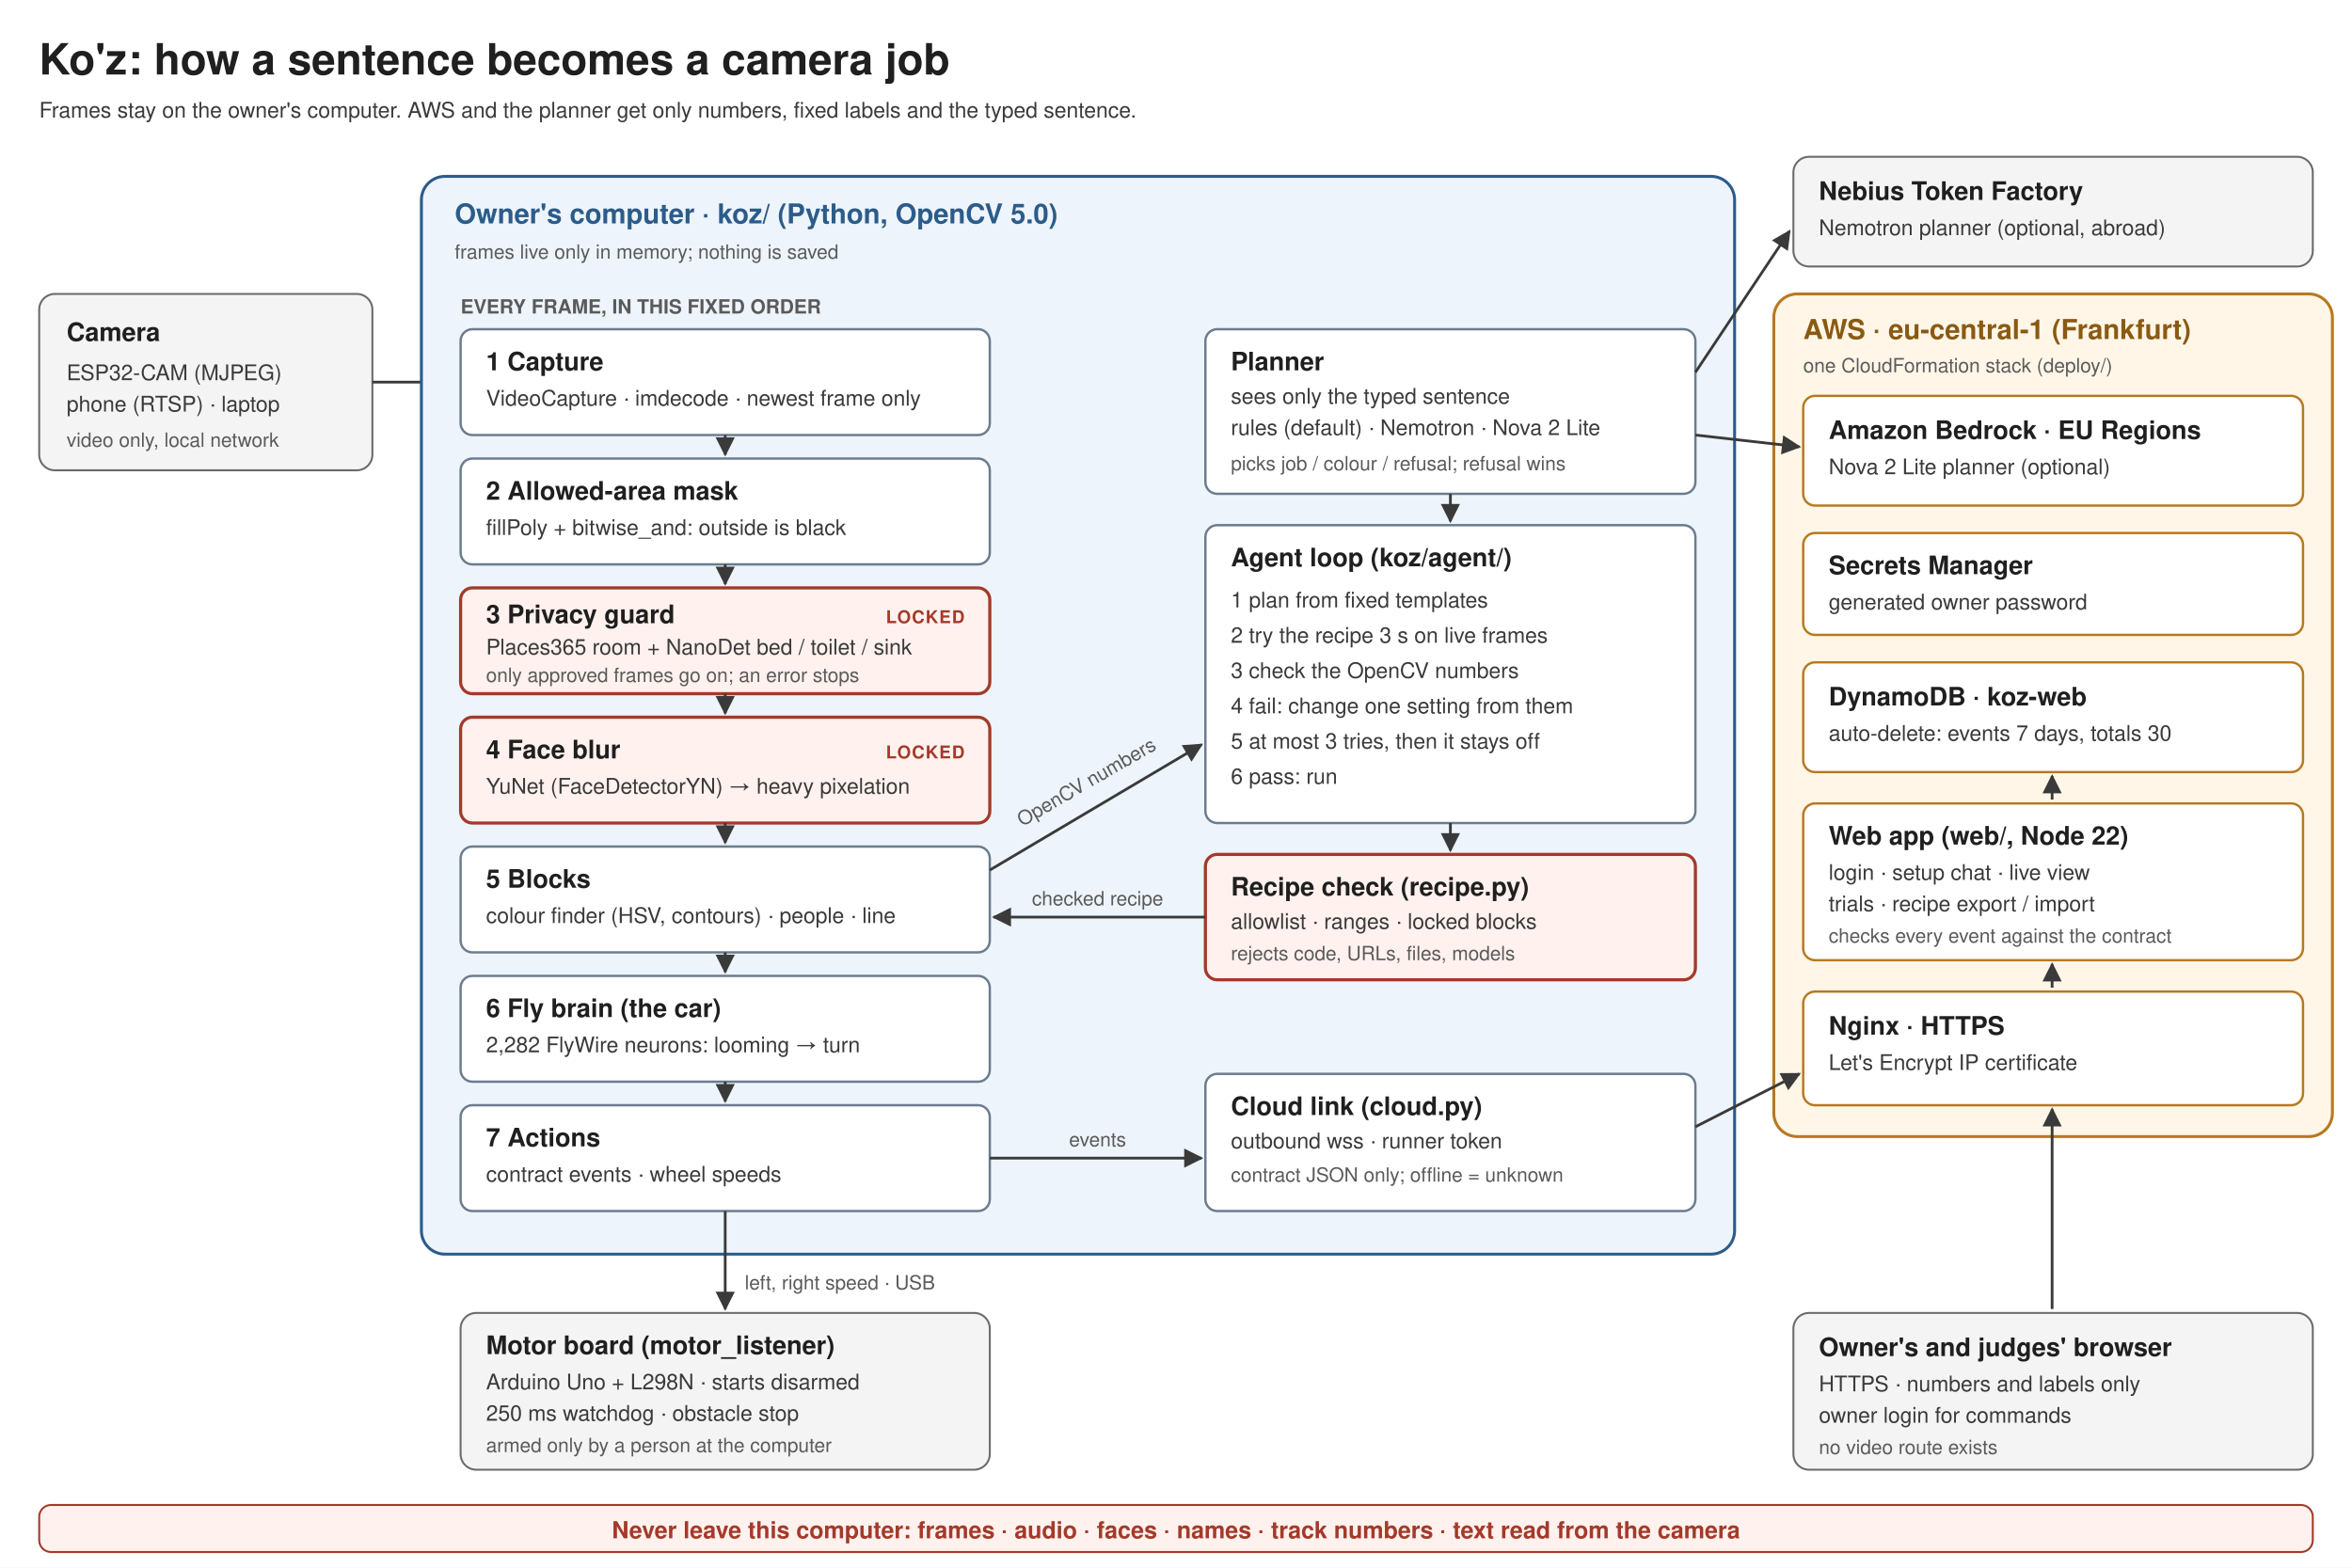
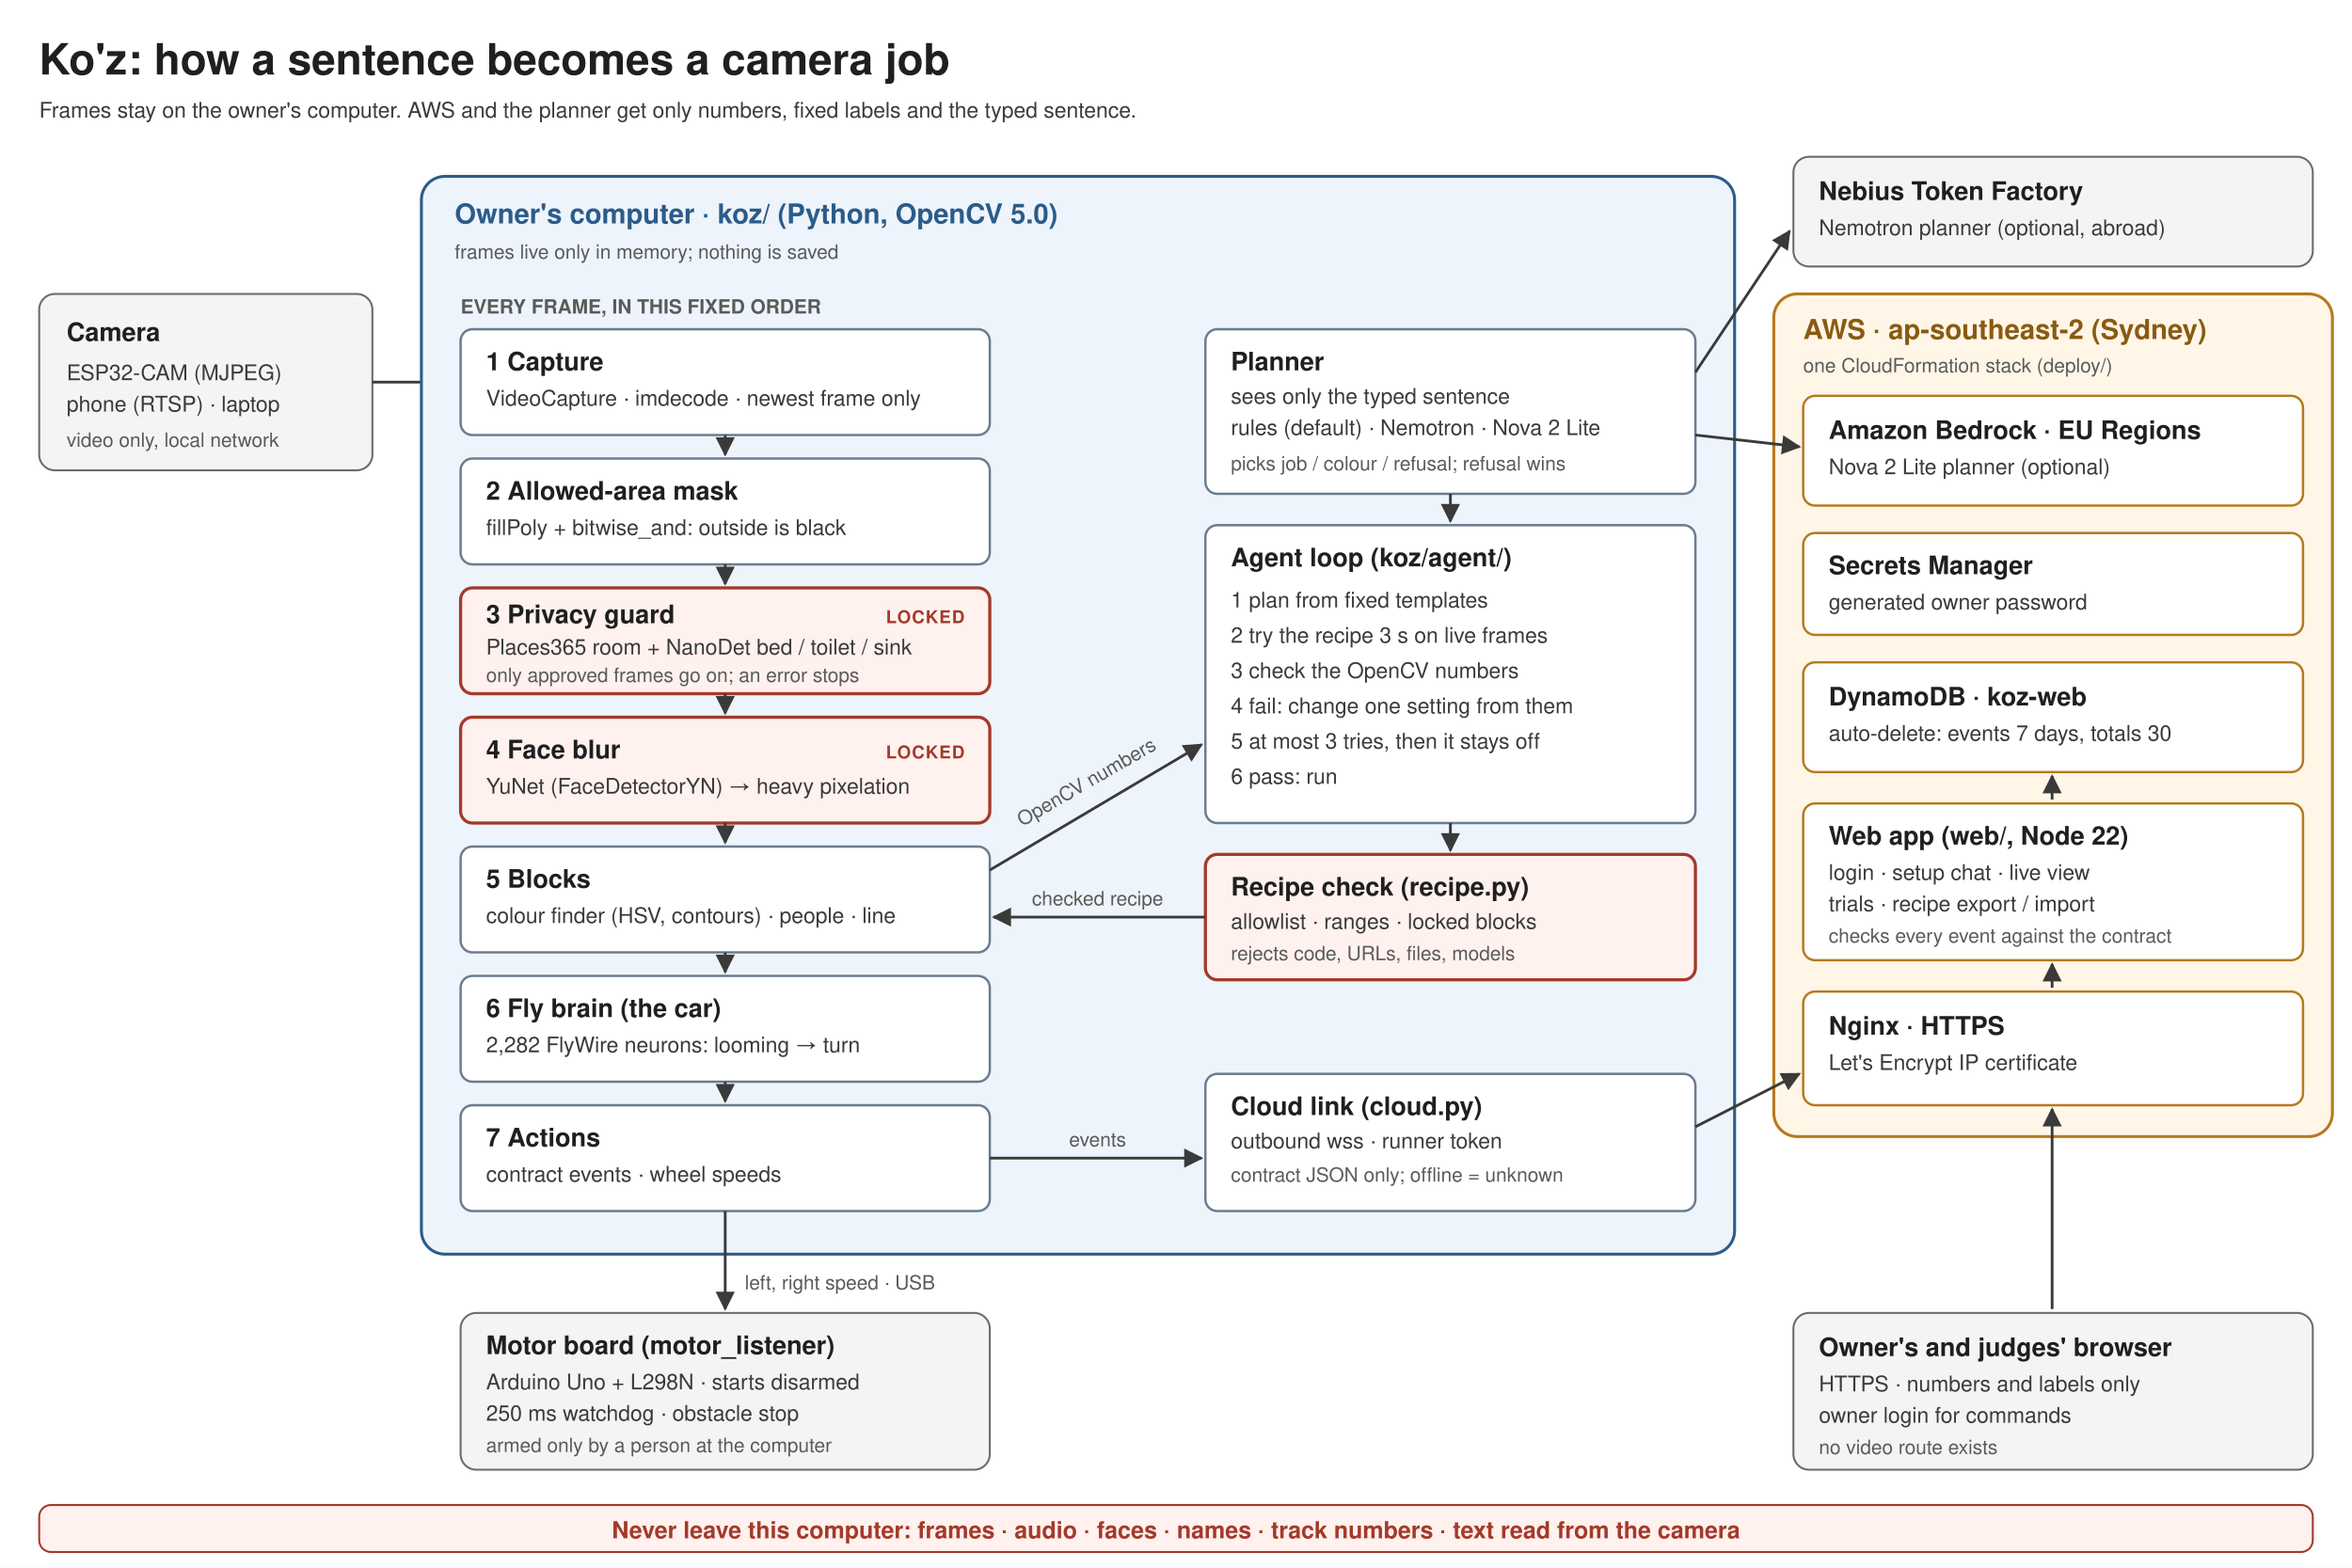
<svg xmlns="http://www.w3.org/2000/svg" viewBox="0 0 1200 800" width="1200" height="800" font-family="Helvetica, Arial, sans-serif">
  <defs>
    <marker id="arrow" viewBox="0 0 10 10" refX="9" refY="5" markerWidth="7" markerHeight="7" orient="auto-start-reverse">
      <path d="M0,0 L10,5 L0,10 z" fill="#3A3A3A" />
    </marker>
    <style>
      .h { font-size: 13px; font-weight: bold; fill: #1F1F1F; }
      .t { font-size: 11px; fill: #3A3A3A; }
      .s { font-size: 10px; fill: #5A5A5A; }
      .zone { font-size: 14px; font-weight: bold; }
      .box { fill: #FFFFFF; stroke: #6B7C8F; stroke-width: 1.2; }
      .lock { fill: #FFF1EE; stroke: #A33A2A; stroke-width: 1.6; }
      .tag { font-size: 9px; font-weight: bold; fill: #A33A2A; letter-spacing: 0.5px; }
      .aws { fill: #FFFFFF; stroke: #B7791F; stroke-width: 1.2; }
      .line { stroke: #3A3A3A; stroke-width: 1.4; fill: none; }
    </style>
  </defs>
  <rect width="1200" height="800" fill="#FFFFFF" />
  <text x="20" y="38" font-size="22" font-weight="bold" fill="#1F1F1F">Ko'z: how a sentence becomes a camera job</text>
  <text x="20" y="60" class="t" font-size="13">Frames stay on the owner's computer. AWS and the planner get only numbers, fixed labels and the typed sentence.</text>
  <rect x="20" y="150" width="170" height="90" rx="8" fill="#F4F4F4" stroke="#6B6B6B" />
  <text x="34" y="174" class="h">Camera</text>
  <text x="34" y="194" class="t">ESP32-CAM (MJPEG)</text>
  <text x="34" y="210" class="t">phone (RTSP) · laptop</text>
  <text x="34" y="228" class="s">video only, local network</text>
  <path d="M190,195 H233" class="line" marker-end="url(#arrow)" />
  <rect x="215" y="90" width="670" height="550" rx="12" fill="#EEF4FB" stroke="#2B5C8A" stroke-width="1.5" />
  <text x="232" y="114" class="zone" fill="#2B5C8A">Owner's computer · koz/ (Python, OpenCV 5.0)</text>
  <text x="232" y="132" class="s">frames live only in memory; nothing is saved</text>
  <text x="235" y="160" class="s" font-weight="bold">EVERY FRAME, IN THIS FIXED ORDER</text>
  <rect x="235" y="168" width="270" height="54" rx="6" class="box" />
  <text x="248" y="189" class="h">1  Capture</text>
  <text x="248" y="207" class="t">VideoCapture · imdecode · newest frame only</text>
  <path d="M370,222 V232" class="line" marker-end="url(#arrow)" />
  <rect x="235" y="234" width="270" height="54" rx="6" class="box" />
  <text x="248" y="255" class="h">2  Allowed-area mask</text>
  <text x="248" y="273" class="t">fillPoly + bitwise_and: outside is black</text>
  <path d="M370,288 V298" class="line" marker-end="url(#arrow)" />
  <rect x="235" y="300" width="270" height="54" rx="6" class="lock" />
  <text x="248" y="318" class="h">3  Privacy guard</text>
  <text x="452" y="318" class="tag">LOCKED</text>
  <text x="248" y="334" class="t">Places365 room + NanoDet bed / toilet / sink</text>
  <text x="248" y="348" class="s">only approved frames go on; an error stops</text>
  <path d="M370,354 V364" class="line" marker-end="url(#arrow)" />
  <rect x="235" y="366" width="270" height="54" rx="6" class="lock" />
  <text x="248" y="387" class="h">4  Face blur</text>
  <text x="452" y="387" class="tag">LOCKED</text>
  <text x="248" y="405" class="t">YuNet (FaceDetectorYN) → heavy pixelation</text>
  <path d="M370,420 V430" class="line" marker-end="url(#arrow)" />
  <rect x="235" y="432" width="270" height="54" rx="6" class="box" />
  <text x="248" y="453" class="h">5  Blocks</text>
  <text x="248" y="471" class="t">colour finder (HSV, contours) · people · line</text>
  <path d="M370,486 V496" class="line" marker-end="url(#arrow)" />
  <rect x="235" y="498" width="270" height="54" rx="6" class="box" />
  <text x="248" y="519" class="h">6  Fly brain (the car)</text>
  <text x="248" y="537" class="t">2,282 FlyWire neurons: looming → turn</text>
  <path d="M370,552 V562" class="line" marker-end="url(#arrow)" />
  <rect x="235" y="564" width="270" height="54" rx="6" class="box" />
  <text x="248" y="585" class="h">7  Actions</text>
  <text x="248" y="603" class="t">contract events · wheel speeds</text>
  <rect x="615" y="168" width="250" height="84" rx="6" class="box" />
  <text x="628" y="189" class="h">Planner</text>
  <text x="628" y="206" class="t">sees only the typed sentence</text>
  <text x="628" y="222" class="t">rules (default) · Nemotron · Nova 2 Lite</text>
  <text x="628" y="240" class="s">picks job / colour / refusal; refusal wins</text>
  <path d="M740,252 V266" class="line" marker-end="url(#arrow)" />
  <rect x="615" y="268" width="250" height="152" rx="6" class="box" />
  <text x="628" y="289" class="h">Agent loop (koz/agent/)</text>
  <text x="628" y="310" class="t">1  plan from fixed templates</text>
  <text x="628" y="328" class="t">2  try the recipe 3 s on live frames</text>
  <text x="628" y="346" class="t">3  check the OpenCV numbers</text>
  <text x="628" y="364" class="t">4  fail: change one setting from them</text>
  <text x="628" y="382" class="t">5  at most 3 tries, then it stays off</text>
  <text x="628" y="400" class="t">6  pass: run</text>
  <path d="M740,420 V434" class="line" marker-end="url(#arrow)" />
  <rect x="615" y="436" width="250" height="64" rx="6" class="lock" />
  <text x="628" y="457" class="h">Recipe check (recipe.py)</text>
  <text x="628" y="474" class="t">allowlist · ranges · locked blocks</text>
  <text x="628" y="490" class="s">rejects code, URLs, files, models</text>
  <rect x="615" y="548" width="250" height="70" rx="6" class="box" />
  <text x="628" y="569" class="h">Cloud link (cloud.py)</text>
  <text x="628" y="586" class="t">outbound wss · runner token</text>
  <text x="628" y="603" class="s">contract JSON only; offline = unknown</text>
  <path d="M615,468 H507" class="line" marker-end="url(#arrow)" />
  <text x="560" y="462" class="s" text-anchor="middle">checked recipe</text>
  <path d="M505,444 L613,380" class="line" marker-end="url(#arrow)" />
  <text x="556" y="402" class="s" text-anchor="middle" transform="rotate(-30 556 402)">OpenCV numbers</text>
  <path d="M505,591 H613" class="line" marker-end="url(#arrow)" />
  <text x="560" y="585" class="s" text-anchor="middle">events</text>
  <path d="M370,618 V668" class="line" marker-end="url(#arrow)" />
  <text x="380" y="658" class="s">left, right speed · USB</text>
  <rect x="235" y="670" width="270" height="80" rx="8" fill="#F4F4F4" stroke="#6B6B6B" />
  <text x="248" y="691" class="h">Motor board (motor_listener)</text>
  <text x="248" y="709" class="t">Arduino Uno + L298N · starts disarmed</text>
  <text x="248" y="725" class="t">250 ms watchdog · obstacle stop</text>
  <text x="248" y="741" class="s">armed only by a person at the computer</text>
  <rect x="915" y="80" width="265" height="56" rx="8" fill="#F4F4F4" stroke="#6B6B6B" />
  <text x="928" y="102" class="h">Nebius Token Factory</text>
  <text x="928" y="120" class="t">Nemotron planner (optional, abroad)</text>
  <path d="M865,190 L913,118" class="line" marker-end="url(#arrow)" />
  <rect x="905" y="150" width="285" height="430" rx="12" fill="#FFF6E8" stroke="#B7791F" stroke-width="1.5" />
-   <text x="920" y="173" class="zone" fill="#8A5A12">AWS · eu-central-1 (Frankfurt)</text>
+   <text x="920" y="173" class="zone" fill="#8A5A12">AWS · ap-southeast-2 (Sydney)</text>
  <text x="920" y="190" class="s">one CloudFormation stack (deploy/)</text>
  <rect x="920" y="202" width="255" height="56" rx="6" class="aws" />
  <text x="933" y="224" class="h">Amazon Bedrock · EU Regions</text>
  <text x="933" y="242" class="t">Nova 2 Lite planner (optional)</text>
  <path d="M865,222 L918,228" class="line" marker-end="url(#arrow)" />
  <rect x="920" y="272" width="255" height="52" rx="6" class="aws" />
  <text x="933" y="293" class="h">Secrets Manager</text>
  <text x="933" y="311" class="t">generated owner password</text>
  <rect x="920" y="338" width="255" height="56" rx="6" class="aws" />
  <text x="933" y="360" class="h">DynamoDB · koz-web</text>
  <text x="933" y="378" class="t">auto-delete: events 7 days, totals 30</text>
  <path d="M1047,408 V396" class="line" marker-end="url(#arrow)" />
  <rect x="920" y="410" width="255" height="80" rx="6" class="aws" />
  <text x="933" y="431" class="h">Web app (web/, Node 22)</text>
  <text x="933" y="449" class="t">login · setup chat · live view</text>
  <text x="933" y="465" class="t">trials · recipe export / import</text>
  <text x="933" y="481" class="s">checks every event against the contract</text>
  <path d="M1047,504 V492" class="line" marker-end="url(#arrow)" />
  <rect x="920" y="506" width="255" height="58" rx="6" class="aws" />
  <text x="933" y="528" class="h">Nginx · HTTPS</text>
  <text x="933" y="546" class="t">Let's Encrypt IP certificate</text>
  <path d="M865,575 L918,548" class="line" marker-end="url(#arrow)" />
  <path d="M1047,668 V566" class="line" marker-end="url(#arrow)" />
  <rect x="915" y="670" width="265" height="80" rx="8" fill="#F4F4F4" stroke="#6B6B6B" />
  <text x="928" y="692" class="h">Owner's and judges' browser</text>
  <text x="928" y="710" class="t">HTTPS · numbers and labels only</text>
  <text x="928" y="726" class="t">owner login for commands</text>
  <text x="928" y="742" class="s">no video route exists</text>
  <rect x="20" y="768" width="1160" height="24" rx="6" fill="#FFF1EE" stroke="#A33A2A" />
  <text x="600" y="785" text-anchor="middle" font-size="12" font-weight="bold" fill="#A33A2A">Never leave this computer: frames · audio · faces · names · track numbers · text read from the camera</text>
</svg>
